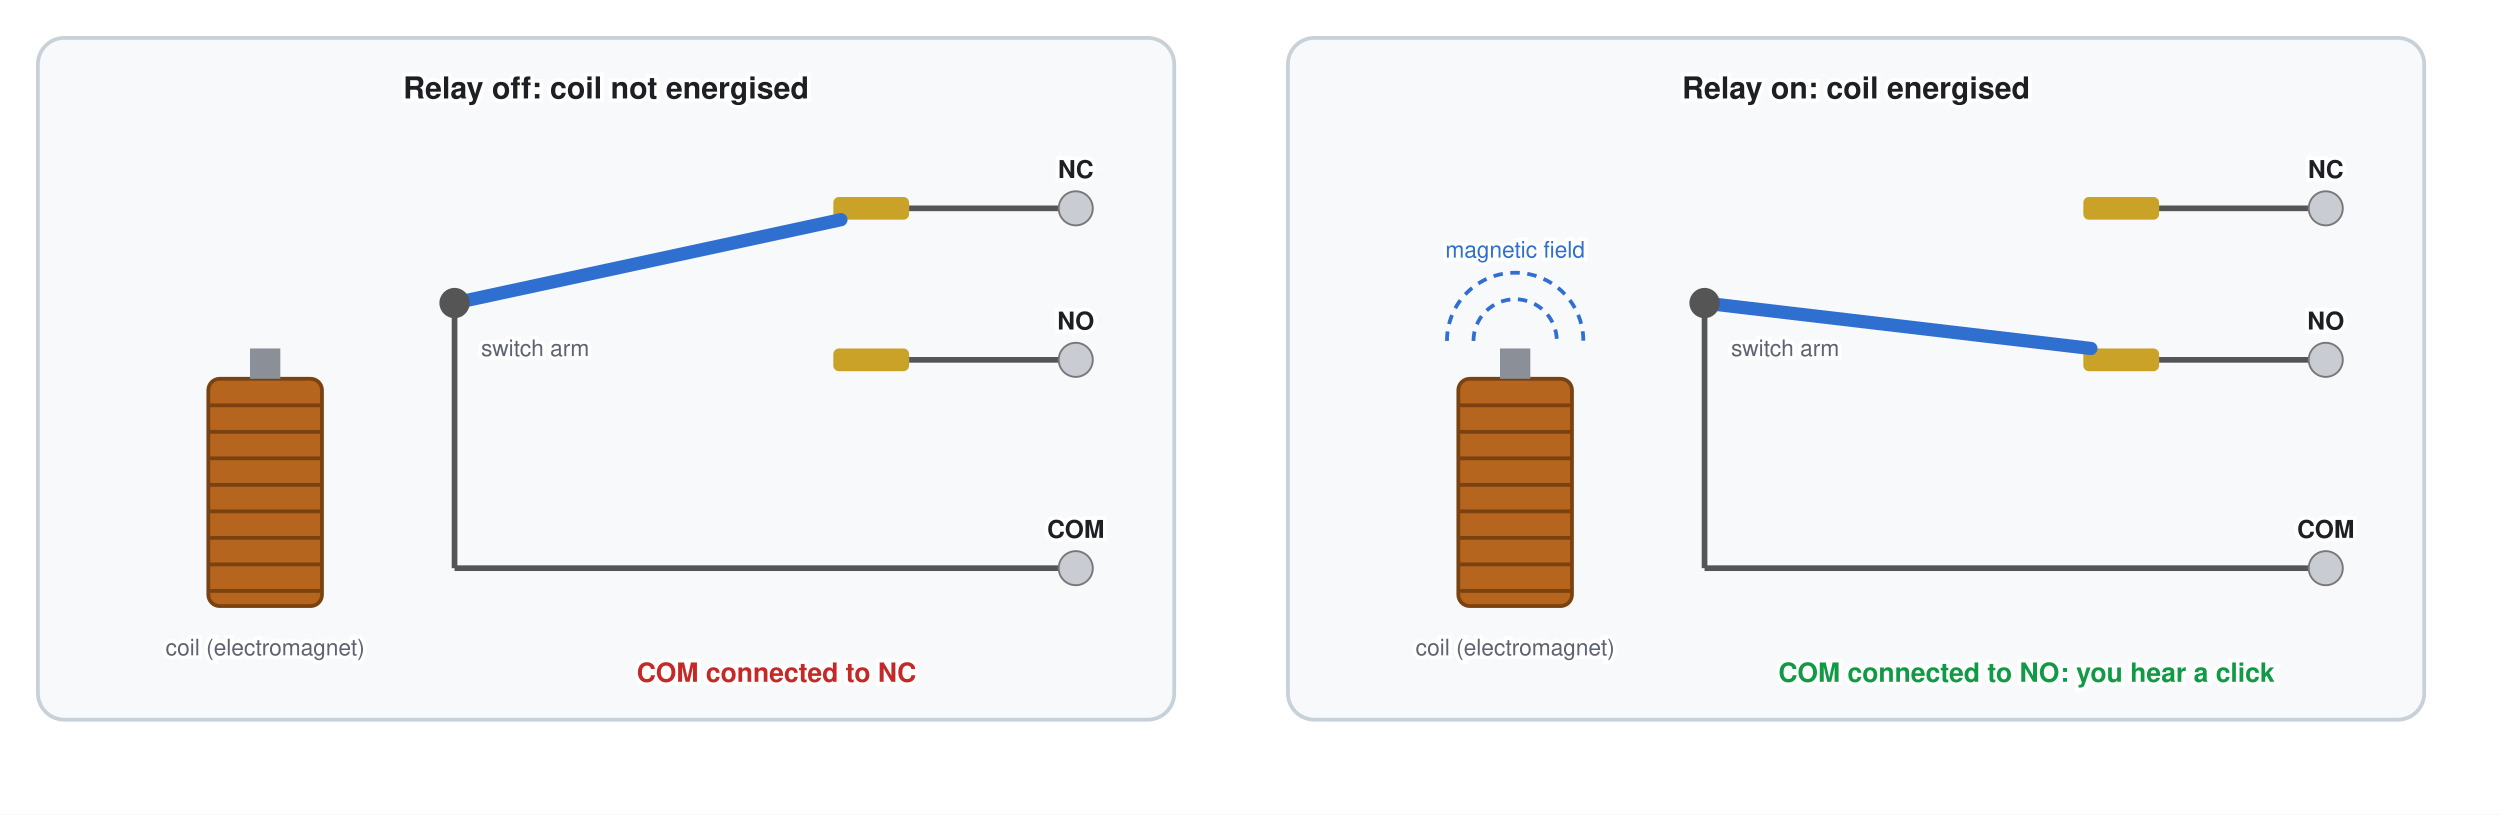
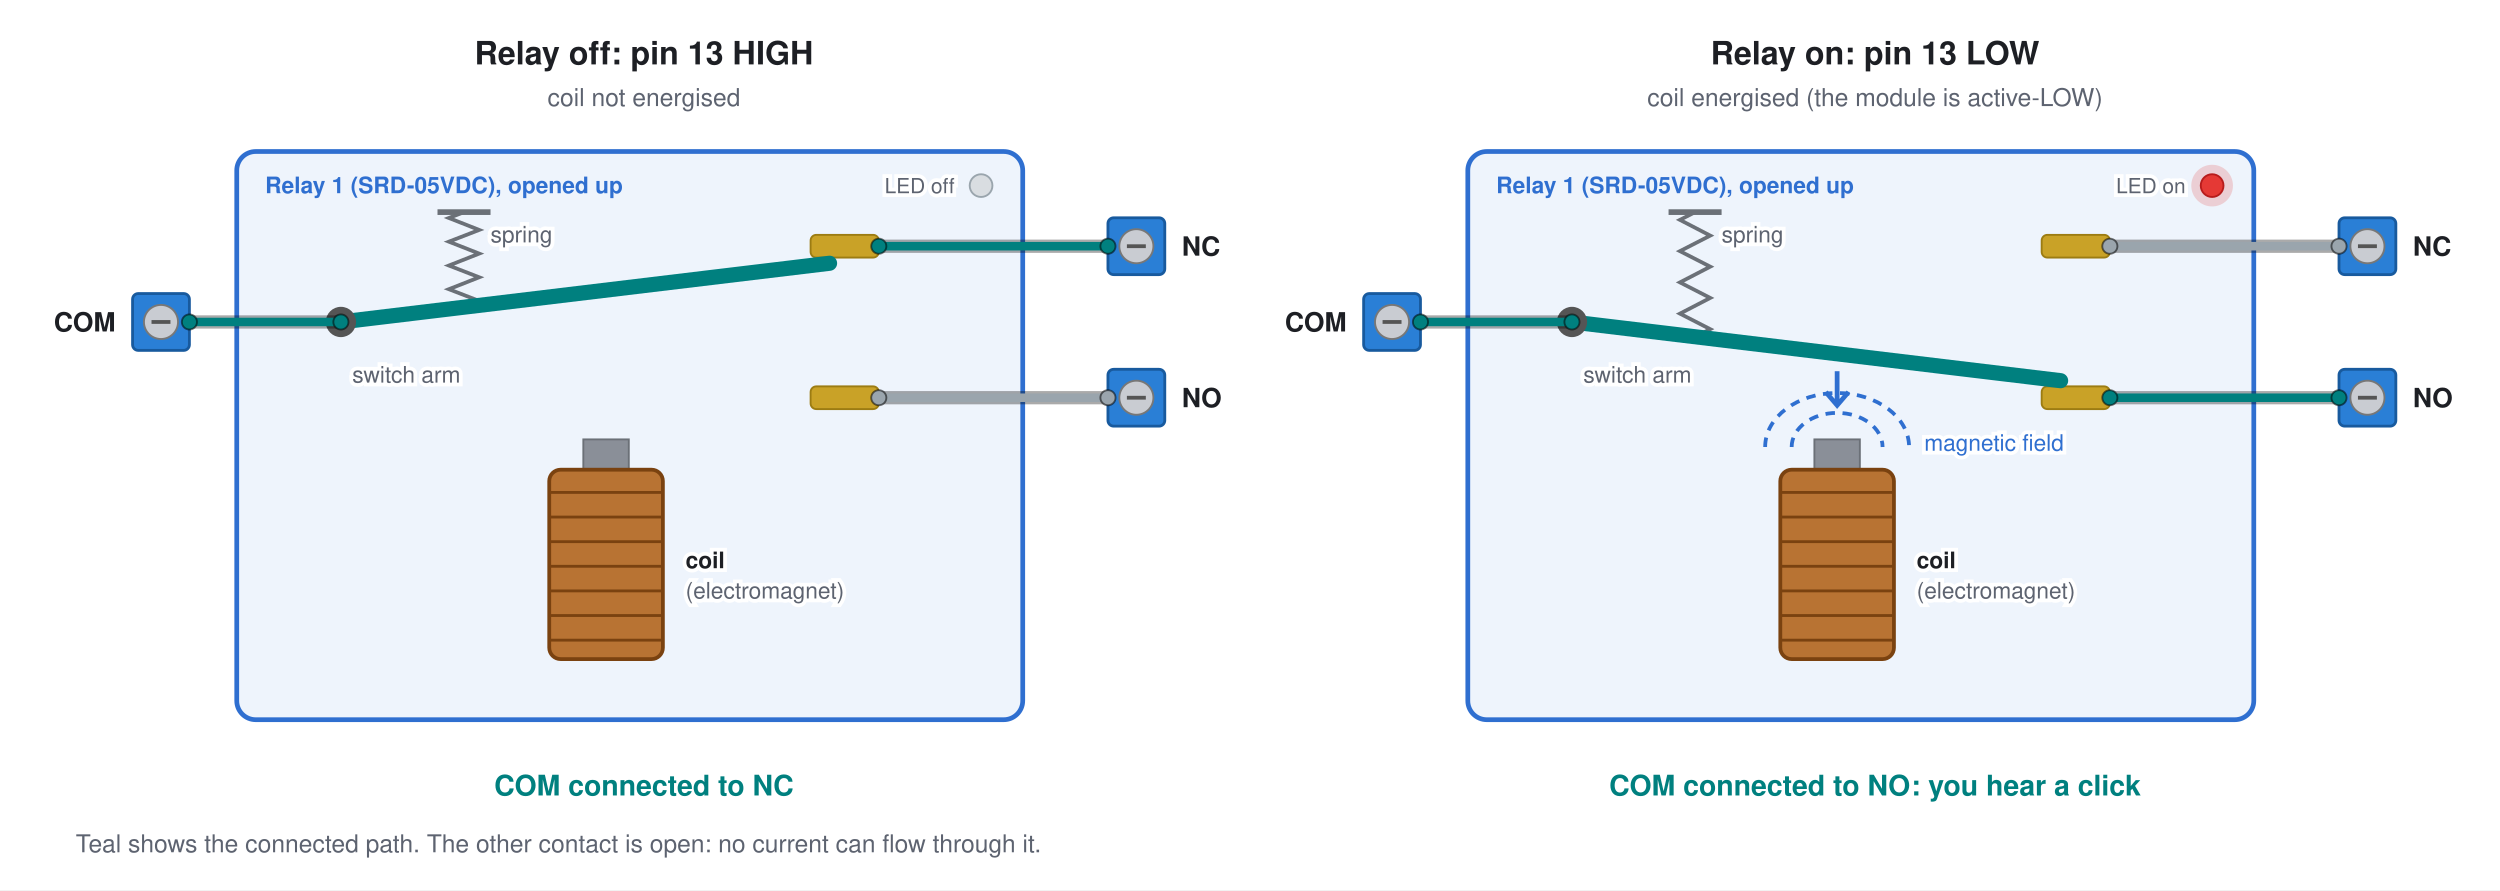
- <svg xmlns="http://www.w3.org/2000/svg" viewBox="0 0 1320 430" width="1320" height="430" font-family="Helvetica, Arial, sans-serif" font-size="14">
-   <rect y="0" width="1320" height="430" fill="#ffffff" />
-   <rect x="20" y="20" width="600" height="360" rx="14" fill="#f7f9fa" stroke="#c8d1d7" stroke-width="2" />
-   <rect x="110" y="200" width="60" height="120" rx="6" fill="#b5651d" stroke="#7a4210" stroke-width="2" />
-   <line x1="110" y1="214" x2="170" y2="214" stroke="#7a4210" stroke-width="2" />
-   <line x1="110" y1="228" x2="170" y2="228" stroke="#7a4210" stroke-width="2" />
-   <line x1="110" y1="242" x2="170" y2="242" stroke="#7a4210" stroke-width="2" />
-   <line x1="110" y1="256" x2="170" y2="256" stroke="#7a4210" stroke-width="2" />
-   <line x1="110" y1="270" x2="170" y2="270" stroke="#7a4210" stroke-width="2" />
-   <line x1="110" y1="284" x2="170" y2="284" stroke="#7a4210" stroke-width="2" />
-   <line x1="110" y1="298" x2="170" y2="298" stroke="#7a4210" stroke-width="2" />
-   <line x1="110" y1="312" x2="170" y2="312" stroke="#7a4210" stroke-width="2" />
-   <rect x="132" y="184" width="16" height="16" fill="#8a8f98" />
-   <rect x="440" y="104" width="40" height="12" rx="3" fill="#c9a227" />
-   <line x1="480" y1="110" x2="560" y2="110" stroke="#555" stroke-width="3" />
-   <circle cx="568" cy="110" r="9" fill="#c9ccd2" stroke="#777" />
-   <rect x="440" y="184" width="40" height="12" rx="3" fill="#c9a227" />
-   <line x1="480" y1="190" x2="560" y2="190" stroke="#555" stroke-width="3" />
-   <circle cx="568" cy="190" r="9" fill="#c9ccd2" stroke="#777" />
-   <line x1="240" y1="160" x2="444" y2="116" stroke="#2f6fd0" stroke-width="7" stroke-linecap="round" />
-   <circle cx="240" cy="160" r="8" fill="#555" />
-   <line x1="240" y1="160" x2="240" y2="300" stroke="#555" stroke-width="3" />
-   <line x1="240" y1="300" x2="560" y2="300" stroke="#555" stroke-width="3" />
-   <circle cx="568" cy="300" r="9" fill="#c9ccd2" stroke="#777" />
-   <rect x="680" y="20" width="600" height="360" rx="14" fill="#f7f9fa" stroke="#c8d1d7" stroke-width="2" />
-   <rect x="770" y="200" width="60" height="120" rx="6" fill="#b5651d" stroke="#7a4210" stroke-width="2" />
-   <line x1="770" y1="214" x2="830" y2="214" stroke="#7a4210" stroke-width="2" />
-   <line x1="770" y1="228" x2="830" y2="228" stroke="#7a4210" stroke-width="2" />
-   <line x1="770" y1="242" x2="830" y2="242" stroke="#7a4210" stroke-width="2" />
-   <line x1="770" y1="256" x2="830" y2="256" stroke="#7a4210" stroke-width="2" />
-   <line x1="770" y1="270" x2="830" y2="270" stroke="#7a4210" stroke-width="2" />
-   <line x1="770" y1="284" x2="830" y2="284" stroke="#7a4210" stroke-width="2" />
-   <line x1="770" y1="298" x2="830" y2="298" stroke="#7a4210" stroke-width="2" />
-   <line x1="770" y1="312" x2="830" y2="312" stroke="#7a4210" stroke-width="2" />
-   <rect x="792" y="184" width="16" height="16" fill="#8a8f98" />
-   <path d="M778 180 A22 22 0 0 1 822 180" fill="none" stroke="#2f6fd0" stroke-width="2" stroke-dasharray="5 4" />
-   <path d="M764 180 A36 36 0 0 1 836 180" fill="none" stroke="#2f6fd0" stroke-width="2" stroke-dasharray="5 4" />
-   <rect x="1100" y="104" width="40" height="12" rx="3" fill="#c9a227" />
-   <line x1="1140" y1="110" x2="1220" y2="110" stroke="#555" stroke-width="3" />
-   <circle cx="1228" cy="110" r="9" fill="#c9ccd2" stroke="#777" />
-   <rect x="1100" y="184" width="40" height="12" rx="3" fill="#c9a227" />
-   <line x1="1140" y1="190" x2="1220" y2="190" stroke="#555" stroke-width="3" />
-   <circle cx="1228" cy="190" r="9" fill="#c9ccd2" stroke="#777" />
-   <line x1="900" y1="160" x2="1104" y2="184" stroke="#2f6fd0" stroke-width="7" stroke-linecap="round" />
-   <circle cx="900" cy="160" r="8" fill="#555" />
-   <line x1="900" y1="160" x2="900" y2="300" stroke="#555" stroke-width="3" />
-   <line x1="900" y1="300" x2="1220" y2="300" stroke="#555" stroke-width="3" />
-   <circle cx="1228" cy="300" r="9" fill="#c9ccd2" stroke="#777" />
-   <text x="320" y="52" text-anchor="middle" font-size="16" font-weight="700" fill="#1d1f24" paint-order="stroke" stroke="#ffffff" stroke-width="4">Relay off: coil not energised</text>
-   <text x="140" y="346" text-anchor="middle" font-size="12" font-weight="400" fill="#5d6370" paint-order="stroke" stroke="#ffffff" stroke-width="4">coil (electromagnet)</text>
-   <text x="568" y="94" text-anchor="middle" font-size="13" font-weight="700" fill="#1d1f24" paint-order="stroke" stroke="#ffffff" stroke-width="4">NC</text>
-   <text x="568" y="174" text-anchor="middle" font-size="13" font-weight="700" fill="#1d1f24" paint-order="stroke" stroke="#ffffff" stroke-width="4">NO</text>
-   <text x="568" y="284" text-anchor="middle" font-size="13" font-weight="700" fill="#1d1f24" paint-order="stroke" stroke="#ffffff" stroke-width="4">COM</text>
-   <text x="254" y="188" text-anchor="start" font-size="12" font-weight="400" fill="#5d6370" paint-order="stroke" stroke="#ffffff" stroke-width="4">switch arm</text>
-   <text x="410" y="360" text-anchor="middle" font-size="14" font-weight="700" fill="#c62828" paint-order="stroke" stroke="#ffffff" stroke-width="4">COM connected to NC</text>
-   <text x="980" y="52" text-anchor="middle" font-size="16" font-weight="700" fill="#1d1f24" paint-order="stroke" stroke="#ffffff" stroke-width="4">Relay on: coil energised</text>
-   <text x="800" y="346" text-anchor="middle" font-size="12" font-weight="400" fill="#5d6370" paint-order="stroke" stroke="#ffffff" stroke-width="4">coil (electromagnet)</text>
-   <text x="800" y="136" text-anchor="middle" font-size="12" font-weight="400" fill="#2f6fd0" paint-order="stroke" stroke="#ffffff" stroke-width="4">magnetic field</text>
-   <text x="1228" y="94" text-anchor="middle" font-size="13" font-weight="700" fill="#1d1f24" paint-order="stroke" stroke="#ffffff" stroke-width="4">NC</text>
-   <text x="1228" y="174" text-anchor="middle" font-size="13" font-weight="700" fill="#1d1f24" paint-order="stroke" stroke="#ffffff" stroke-width="4">NO</text>
-   <text x="1228" y="284" text-anchor="middle" font-size="13" font-weight="700" fill="#1d1f24" paint-order="stroke" stroke="#ffffff" stroke-width="4">COM</text>
-   <text x="914" y="188" text-anchor="start" font-size="12" font-weight="400" fill="#5d6370" paint-order="stroke" stroke="#ffffff" stroke-width="4">switch arm</text>
-   <text x="1070" y="360" text-anchor="middle" font-size="14" font-weight="700" fill="#119a45" paint-order="stroke" stroke="#ffffff" stroke-width="4">COM connected to NO: you hear a click</text>
+ <svg xmlns="http://www.w3.org/2000/svg" viewBox="0 0 1320 470" width="1320" height="470" font-family="Helvetica, Arial, sans-serif" font-size="14">
+   <rect y="0" width="1320" height="470" fill="#ffffff" />
+   <rect x="125" y="80" width="415" height="300" rx="10" fill="#eef4fc" stroke="#2f6fd0" stroke-width="2.5" />
+   <text x="140" y="102" font-size="12" font-weight="700" fill="#2f6fd0">Relay 1 (SRD-05VDC), opened up</text>
+   <circle cx="518" cy="98" r="6" fill="#d9dde1" stroke="#9aa5ad" />
+   <rect x="308" y="232" width="24" height="16" fill="#8a8f98" stroke="#6b7077" />
+   <rect x="290" y="248" width="60" height="100" rx="6" fill="#b87333" stroke="#7a4210" stroke-width="2" />
+   <line x1="290" y1="260" x2="350" y2="260" stroke="#7a4210" stroke-width="1.5" />
+   <line x1="290" y1="273" x2="350" y2="273" stroke="#7a4210" stroke-width="1.5" />
+   <line x1="290" y1="286" x2="350" y2="286" stroke="#7a4210" stroke-width="1.5" />
+   <line x1="290" y1="299" x2="350" y2="299" stroke="#7a4210" stroke-width="1.5" />
+   <line x1="290" y1="312" x2="350" y2="312" stroke="#7a4210" stroke-width="1.5" />
+   <line x1="290" y1="325" x2="350" y2="325" stroke="#7a4210" stroke-width="1.5" />
+   <line x1="290" y1="338" x2="350" y2="338" stroke="#7a4210" stroke-width="1.5" />
+   <path d="M245 112 L237 115.1 L253 121.4 L237 127.6 L253 133.9 L237 140.2 L253 146.4 L237 152.7 L253 158.9 L245 162.1" fill="none" stroke="#6b7077" stroke-width="2" />
+   <line x1="231" y1="112" x2="259" y2="112" stroke="#6b7077" stroke-width="3" />
+   <rect x="428" y="124" width="36" height="12" rx="3" fill="#c9a227" stroke="#9c7c12" />
+   <rect x="585" y="115" width="30" height="30" rx="3" fill="#2a7fd6" stroke="#185a9e" stroke-width="1.5" />
+   <circle cx="600" cy="130" r="9" fill="#c9ccd2" stroke="#777" stroke-width="1" />
+   <line x1="595" y1="130" x2="605" y2="130" stroke="#555" stroke-width="2" />
+   <rect x="428" y="204" width="36" height="12" rx="3" fill="#c9a227" stroke="#9c7c12" />
+   <rect x="585" y="195" width="30" height="30" rx="3" fill="#2a7fd6" stroke="#185a9e" stroke-width="1.5" />
+   <circle cx="600" cy="210" r="9" fill="#c9ccd2" stroke="#777" stroke-width="1" />
+   <line x1="595" y1="210" x2="605" y2="210" stroke="#555" stroke-width="2" />
+   <rect x="70" y="155" width="30" height="30" rx="3" fill="#2a7fd6" stroke="#185a9e" stroke-width="1.5" />
+   <circle cx="85" cy="170" r="9" fill="#c9ccd2" stroke="#777" stroke-width="1" />
+   <line x1="80" y1="170" x2="90" y2="170" stroke="#555" stroke-width="2" />
+   <line x1="180" y1="170" x2="438" y2="139" stroke="#00807F" stroke-width="8" stroke-linecap="round" />
+   <circle cx="180" cy="170" r="8" fill="#555" />
+   <rect x="775" y="80" width="415" height="300" rx="10" fill="#eef4fc" stroke="#2f6fd0" stroke-width="2.5" />
+   <text x="790" y="102" font-size="12" font-weight="700" fill="#2f6fd0">Relay 1 (SRD-05VDC), opened up</text>
+   <circle cx="1168" cy="98" r="11" fill="#e5393533" />
+   <circle cx="1168" cy="98" r="6" fill="#e53935" stroke="#b71c1c" />
+   <rect x="958" y="232" width="24" height="16" fill="#8a8f98" stroke="#6b7077" />
+   <rect x="940" y="248" width="60" height="100" rx="6" fill="#b87333" stroke="#7a4210" stroke-width="2" />
+   <line x1="940" y1="260" x2="1000" y2="260" stroke="#7a4210" stroke-width="1.5" />
+   <line x1="940" y1="273" x2="1000" y2="273" stroke="#7a4210" stroke-width="1.5" />
+   <line x1="940" y1="286" x2="1000" y2="286" stroke="#7a4210" stroke-width="1.5" />
+   <line x1="940" y1="299" x2="1000" y2="299" stroke="#7a4210" stroke-width="1.5" />
+   <line x1="940" y1="312" x2="1000" y2="312" stroke="#7a4210" stroke-width="1.5" />
+   <line x1="940" y1="325" x2="1000" y2="325" stroke="#7a4210" stroke-width="1.5" />
+   <line x1="940" y1="338" x2="1000" y2="338" stroke="#7a4210" stroke-width="1.5" />
+   <path d="M946 236 A24 18.0 0 0 1 994 236" fill="none" stroke="#2f6fd0" stroke-width="2" stroke-dasharray="5 4" />
+   <path d="M932 236 A38 28.5 0 0 1 1008 236" fill="none" stroke="#2f6fd0" stroke-width="2" stroke-dasharray="5 4" />
+   <path d="M895 112 L887 116.1 L903 124.4 L887 132.6 L903 140.8 L887 149.1 L903 157.3 L887 165.6 L903 173.8 L895 177.9" fill="none" stroke="#6b7077" stroke-width="2" />
+   <line x1="881" y1="112" x2="909" y2="112" stroke="#6b7077" stroke-width="3" />
+   <rect x="1078" y="124" width="36" height="12" rx="3" fill="#c9a227" stroke="#9c7c12" />
+   <rect x="1235" y="115" width="30" height="30" rx="3" fill="#2a7fd6" stroke="#185a9e" stroke-width="1.5" />
+   <circle cx="1250" cy="130" r="9" fill="#c9ccd2" stroke="#777" stroke-width="1" />
+   <line x1="1245" y1="130" x2="1255" y2="130" stroke="#555" stroke-width="2" />
+   <rect x="1078" y="204" width="36" height="12" rx="3" fill="#c9a227" stroke="#9c7c12" />
+   <rect x="1235" y="195" width="30" height="30" rx="3" fill="#2a7fd6" stroke="#185a9e" stroke-width="1.5" />
+   <circle cx="1250" cy="210" r="9" fill="#c9ccd2" stroke="#777" stroke-width="1" />
+   <line x1="1245" y1="210" x2="1255" y2="210" stroke="#555" stroke-width="2" />
+   <rect x="720" y="155" width="30" height="30" rx="3" fill="#2a7fd6" stroke="#185a9e" stroke-width="1.5" />
+   <circle cx="735" cy="170" r="9" fill="#c9ccd2" stroke="#777" stroke-width="1" />
+   <line x1="730" y1="170" x2="740" y2="170" stroke="#555" stroke-width="2" />
+   <line x1="830" y1="170" x2="1088" y2="201" stroke="#00807F" stroke-width="8" stroke-linecap="round" />
+   <circle cx="830" cy="170" r="8" fill="#555" />
+   <path d="M970 196 L970 214 M964 207 L970 214 L976 207" fill="none" stroke="#2f6fd0" stroke-width="2.5" />
+   <path d="M464.0 130.0 L585.0 130.0" fill="none" stroke="#00000055" stroke-width="7" stroke-linejoin="round" stroke-linecap="round" />
+   <path d="M464.0 130.0 L585.0 130.0" fill="none" stroke="#00807F" stroke-width="4.5" stroke-linejoin="round" stroke-linecap="round" />
+   <circle cx="464.0" cy="130.0" r="4" fill="#00807F" stroke="#00000088" stroke-width="1" />
+   <circle cx="585.0" cy="130.0" r="4" fill="#00807F" stroke="#00000088" stroke-width="1" />
+   <path d="M464.0 210.0 L585.0 210.0" fill="none" stroke="#00000055" stroke-width="7" stroke-linejoin="round" stroke-linecap="round" />
+   <path d="M464.0 210.0 L585.0 210.0" fill="none" stroke="#9aa5ad" stroke-width="4.5" stroke-linejoin="round" stroke-linecap="round" />
+   <circle cx="464.0" cy="210.0" r="4" fill="#9aa5ad" stroke="#00000088" stroke-width="1" />
+   <circle cx="585.0" cy="210.0" r="4" fill="#9aa5ad" stroke="#00000088" stroke-width="1" />
+   <path d="M100.0 170.0 L180.0 170.0" fill="none" stroke="#00000055" stroke-width="7" stroke-linejoin="round" stroke-linecap="round" />
+   <path d="M100.0 170.0 L180.0 170.0" fill="none" stroke="#00807F" stroke-width="4.5" stroke-linejoin="round" stroke-linecap="round" />
+   <circle cx="100.0" cy="170.0" r="4" fill="#00807F" stroke="#00000088" stroke-width="1" />
+   <circle cx="180.0" cy="170.0" r="4" fill="#00807F" stroke="#00000088" stroke-width="1" />
+   <path d="M1114.0 130.0 L1235.0 130.0" fill="none" stroke="#00000055" stroke-width="7" stroke-linejoin="round" stroke-linecap="round" />
+   <path d="M1114.0 130.0 L1235.0 130.0" fill="none" stroke="#9aa5ad" stroke-width="4.5" stroke-linejoin="round" stroke-linecap="round" />
+   <circle cx="1114.0" cy="130.0" r="4" fill="#9aa5ad" stroke="#00000088" stroke-width="1" />
+   <circle cx="1235.0" cy="130.0" r="4" fill="#9aa5ad" stroke="#00000088" stroke-width="1" />
+   <path d="M1114.0 210.0 L1235.0 210.0" fill="none" stroke="#00000055" stroke-width="7" stroke-linejoin="round" stroke-linecap="round" />
+   <path d="M1114.0 210.0 L1235.0 210.0" fill="none" stroke="#00807F" stroke-width="4.5" stroke-linejoin="round" stroke-linecap="round" />
+   <circle cx="1114.0" cy="210.0" r="4" fill="#00807F" stroke="#00000088" stroke-width="1" />
+   <circle cx="1235.0" cy="210.0" r="4" fill="#00807F" stroke="#00000088" stroke-width="1" />
+   <path d="M750.0 170.0 L830.0 170.0" fill="none" stroke="#00000055" stroke-width="7" stroke-linejoin="round" stroke-linecap="round" />
+   <path d="M750.0 170.0 L830.0 170.0" fill="none" stroke="#00807F" stroke-width="4.5" stroke-linejoin="round" stroke-linecap="round" />
+   <circle cx="750.0" cy="170.0" r="4" fill="#00807F" stroke="#00000088" stroke-width="1" />
+   <circle cx="830.0" cy="170.0" r="4" fill="#00807F" stroke="#00000088" stroke-width="1" />
+   <text x="340" y="34" text-anchor="middle" font-size="17" font-weight="700" fill="#1d1f24" paint-order="stroke" stroke="#ffffff" stroke-width="4">Relay off: pin 13 HIGH</text>
+   <text x="340" y="56" text-anchor="middle" font-size="13" font-weight="400" fill="#5d6370" paint-order="stroke" stroke="#ffffff" stroke-width="4">coil not energised</text>
+   <text x="504" y="102" text-anchor="end" font-size="11" font-weight="400" fill="#5d6370" paint-order="stroke" stroke="#ffffff" stroke-width="4">LED off</text>
+   <text x="362" y="300" text-anchor="start" font-size="12" font-weight="700" fill="#1d1f24" paint-order="stroke" stroke="#ffffff" stroke-width="4">coil</text>
+   <text x="362" y="316" text-anchor="start" font-size="12" font-weight="400" fill="#5d6370" paint-order="stroke" stroke="#ffffff" stroke-width="4">(electromagnet)</text>
+   <text x="259" y="128" text-anchor="start" font-size="12" font-weight="400" fill="#5d6370" paint-order="stroke" stroke="#ffffff" stroke-width="4">spring</text>
+   <text x="624" y="135" text-anchor="start" font-size="14" font-weight="700" fill="#1d1f24" paint-order="stroke" stroke="#ffffff" stroke-width="4">NC</text>
+   <text x="624" y="215" text-anchor="start" font-size="14" font-weight="700" fill="#1d1f24" paint-order="stroke" stroke="#ffffff" stroke-width="4">NO</text>
+   <text x="61" y="175" text-anchor="end" font-size="14" font-weight="700" fill="#1d1f24" paint-order="stroke" stroke="#ffffff" stroke-width="4">COM</text>
+   <text x="186" y="202" text-anchor="start" font-size="12" font-weight="400" fill="#5d6370" paint-order="stroke" stroke="#ffffff" stroke-width="4">switch arm</text>
+   <text x="340" y="420" text-anchor="middle" font-size="15" font-weight="700" fill="#00807F" paint-order="stroke" stroke="#ffffff" stroke-width="4">COM connected to NC</text>
+   <text x="990" y="34" text-anchor="middle" font-size="17" font-weight="700" fill="#1d1f24" paint-order="stroke" stroke="#ffffff" stroke-width="4">Relay on: pin 13 LOW</text>
+   <text x="990" y="56" text-anchor="middle" font-size="13" font-weight="400" fill="#5d6370" paint-order="stroke" stroke="#ffffff" stroke-width="4">coil energised (the module is active-LOW)</text>
+   <text x="1154" y="102" text-anchor="end" font-size="11" font-weight="400" fill="#5d6370" paint-order="stroke" stroke="#ffffff" stroke-width="4">LED on</text>
+   <text x="1012" y="300" text-anchor="start" font-size="12" font-weight="700" fill="#1d1f24" paint-order="stroke" stroke="#ffffff" stroke-width="4">coil</text>
+   <text x="1012" y="316" text-anchor="start" font-size="12" font-weight="400" fill="#5d6370" paint-order="stroke" stroke="#ffffff" stroke-width="4">(electromagnet)</text>
+   <text x="1016" y="238" text-anchor="start" font-size="12" font-weight="400" fill="#2f6fd0" paint-order="stroke" stroke="#ffffff" stroke-width="4">magnetic field</text>
+   <text x="909" y="128" text-anchor="start" font-size="12" font-weight="400" fill="#5d6370" paint-order="stroke" stroke="#ffffff" stroke-width="4">spring</text>
+   <text x="1274" y="135" text-anchor="start" font-size="14" font-weight="700" fill="#1d1f24" paint-order="stroke" stroke="#ffffff" stroke-width="4">NC</text>
+   <text x="1274" y="215" text-anchor="start" font-size="14" font-weight="700" fill="#1d1f24" paint-order="stroke" stroke="#ffffff" stroke-width="4">NO</text>
+   <text x="711" y="175" text-anchor="end" font-size="14" font-weight="700" fill="#1d1f24" paint-order="stroke" stroke="#ffffff" stroke-width="4">COM</text>
+   <text x="836" y="202" text-anchor="start" font-size="12" font-weight="400" fill="#5d6370" paint-order="stroke" stroke="#ffffff" stroke-width="4">switch arm</text>
+   <text x="990" y="420" text-anchor="middle" font-size="15" font-weight="700" fill="#00807F" paint-order="stroke" stroke="#ffffff" stroke-width="4">COM connected to NO: you hear a click</text>
+   <text x="40" y="450" font-size="13" fill="#5d6370">Teal shows the connected path. The other contact is open: no current can flow through it.</text>
</svg>
